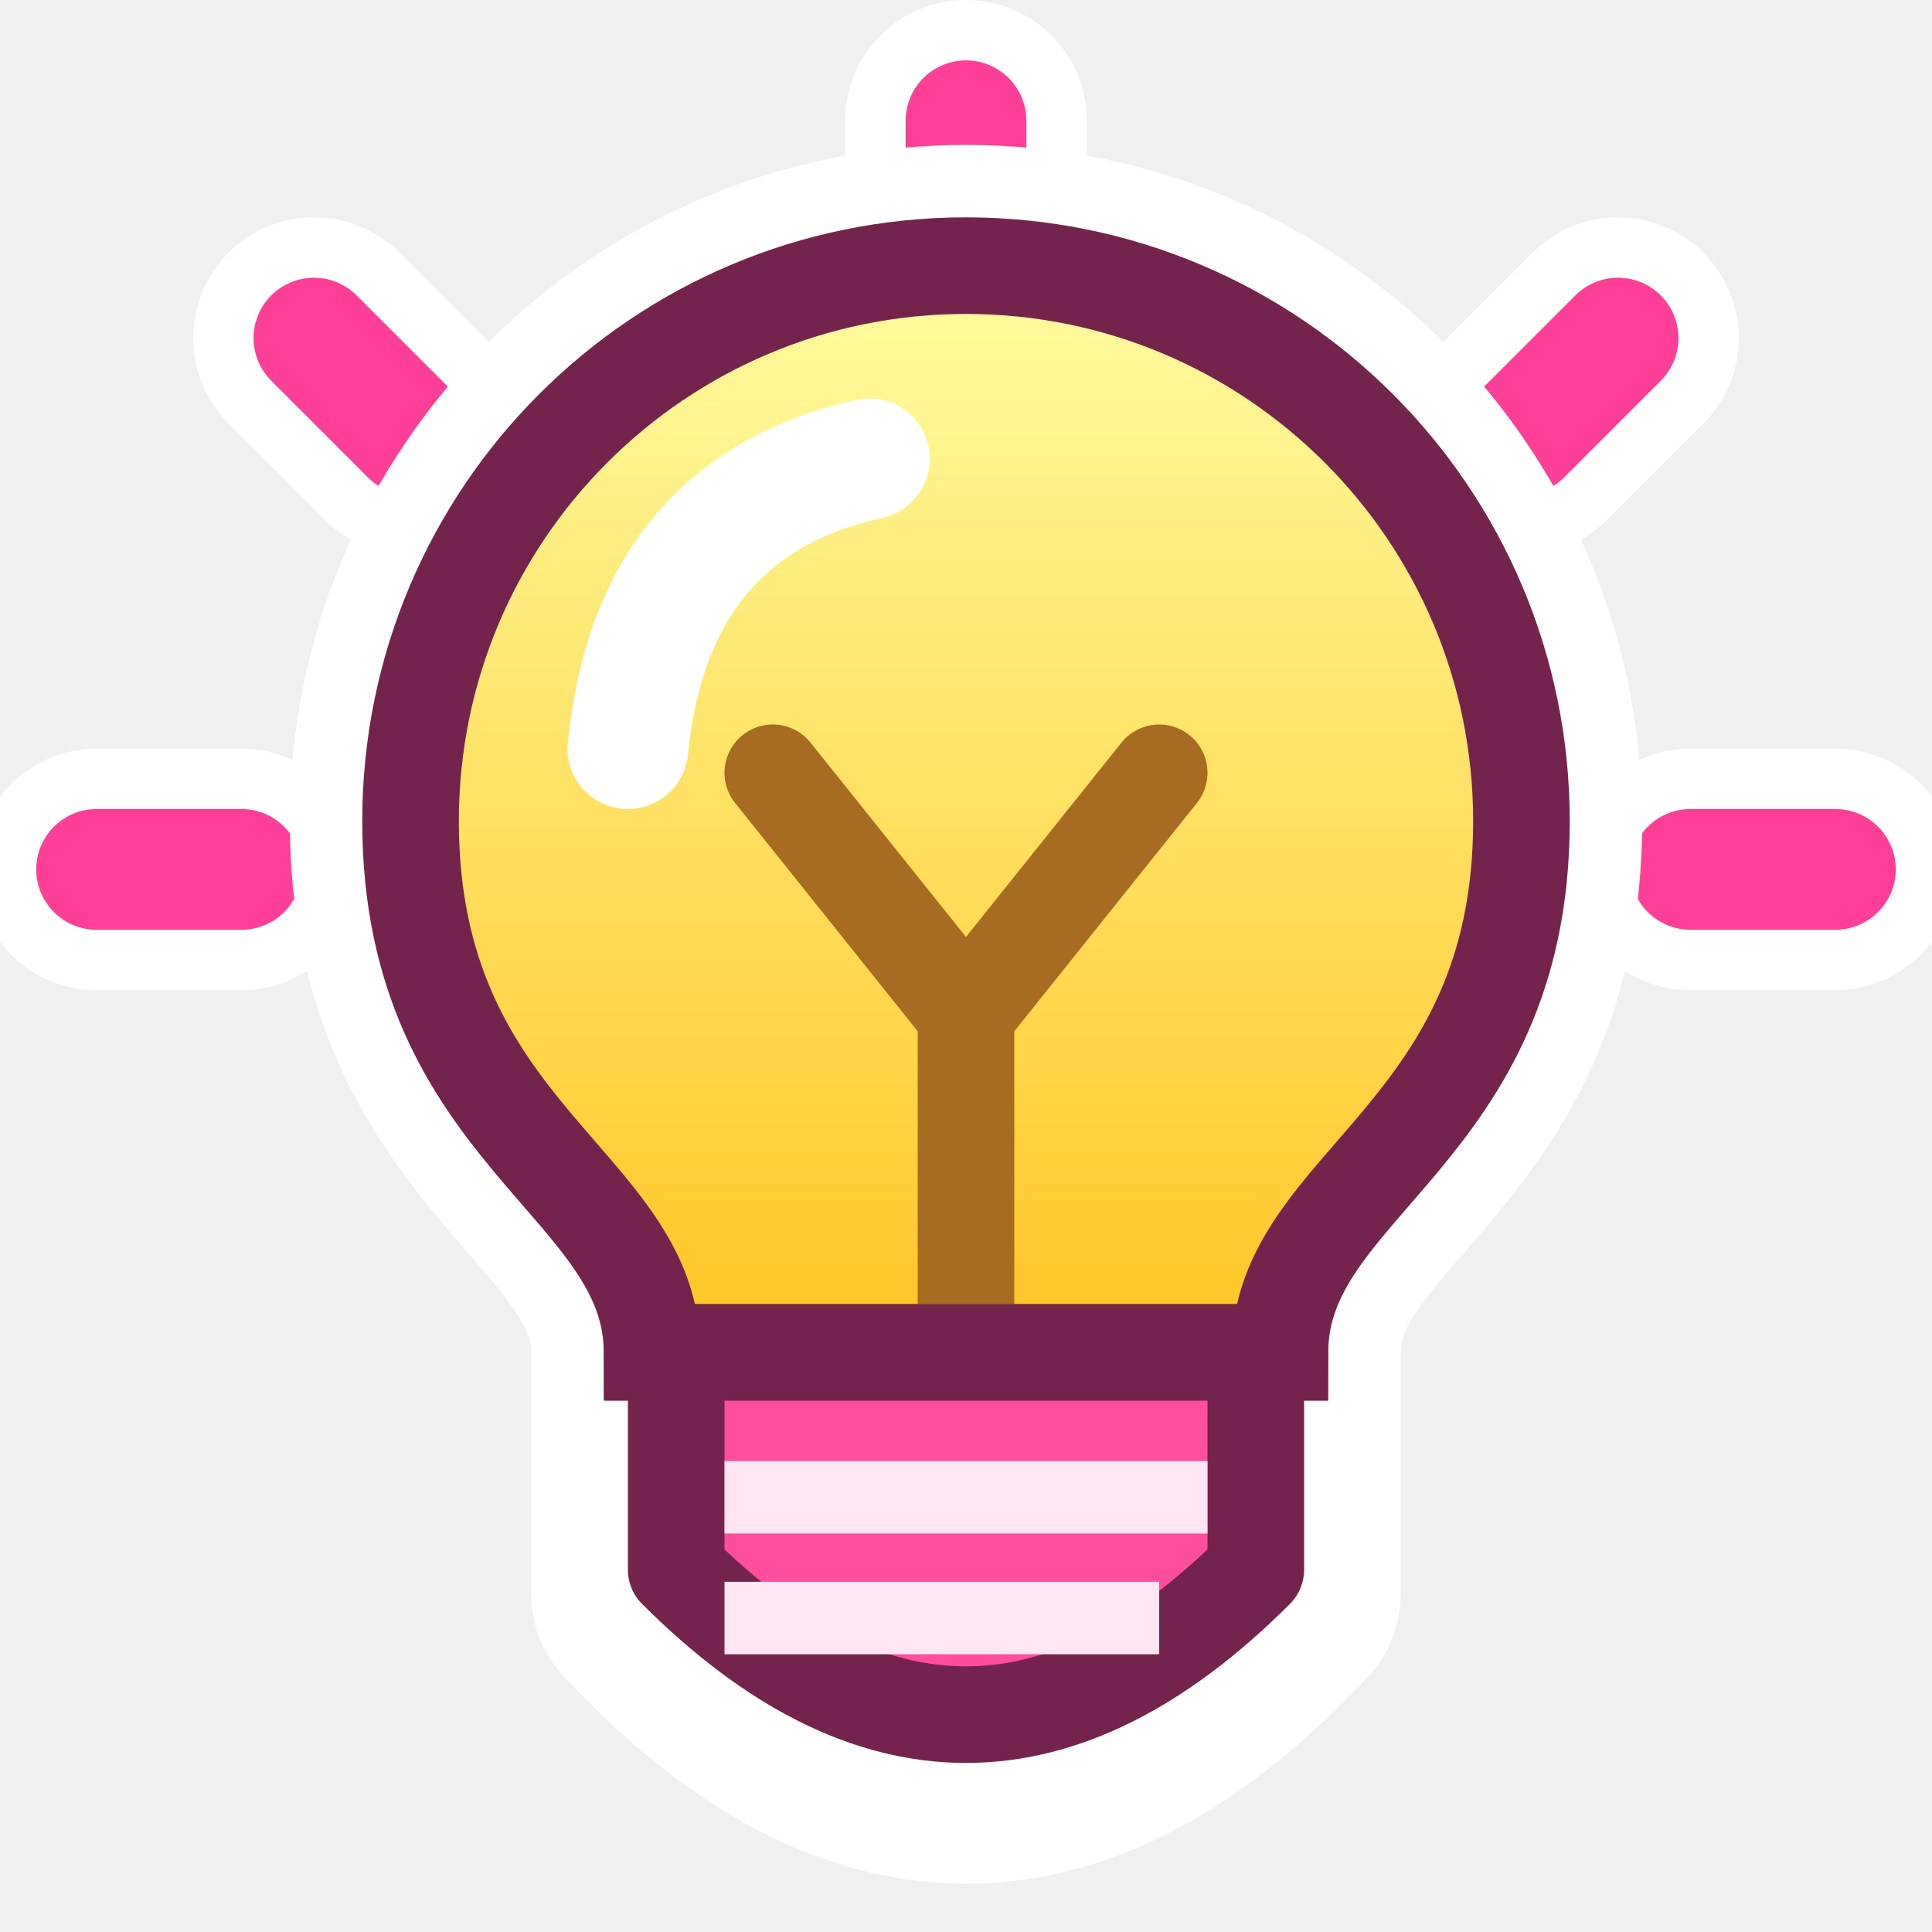
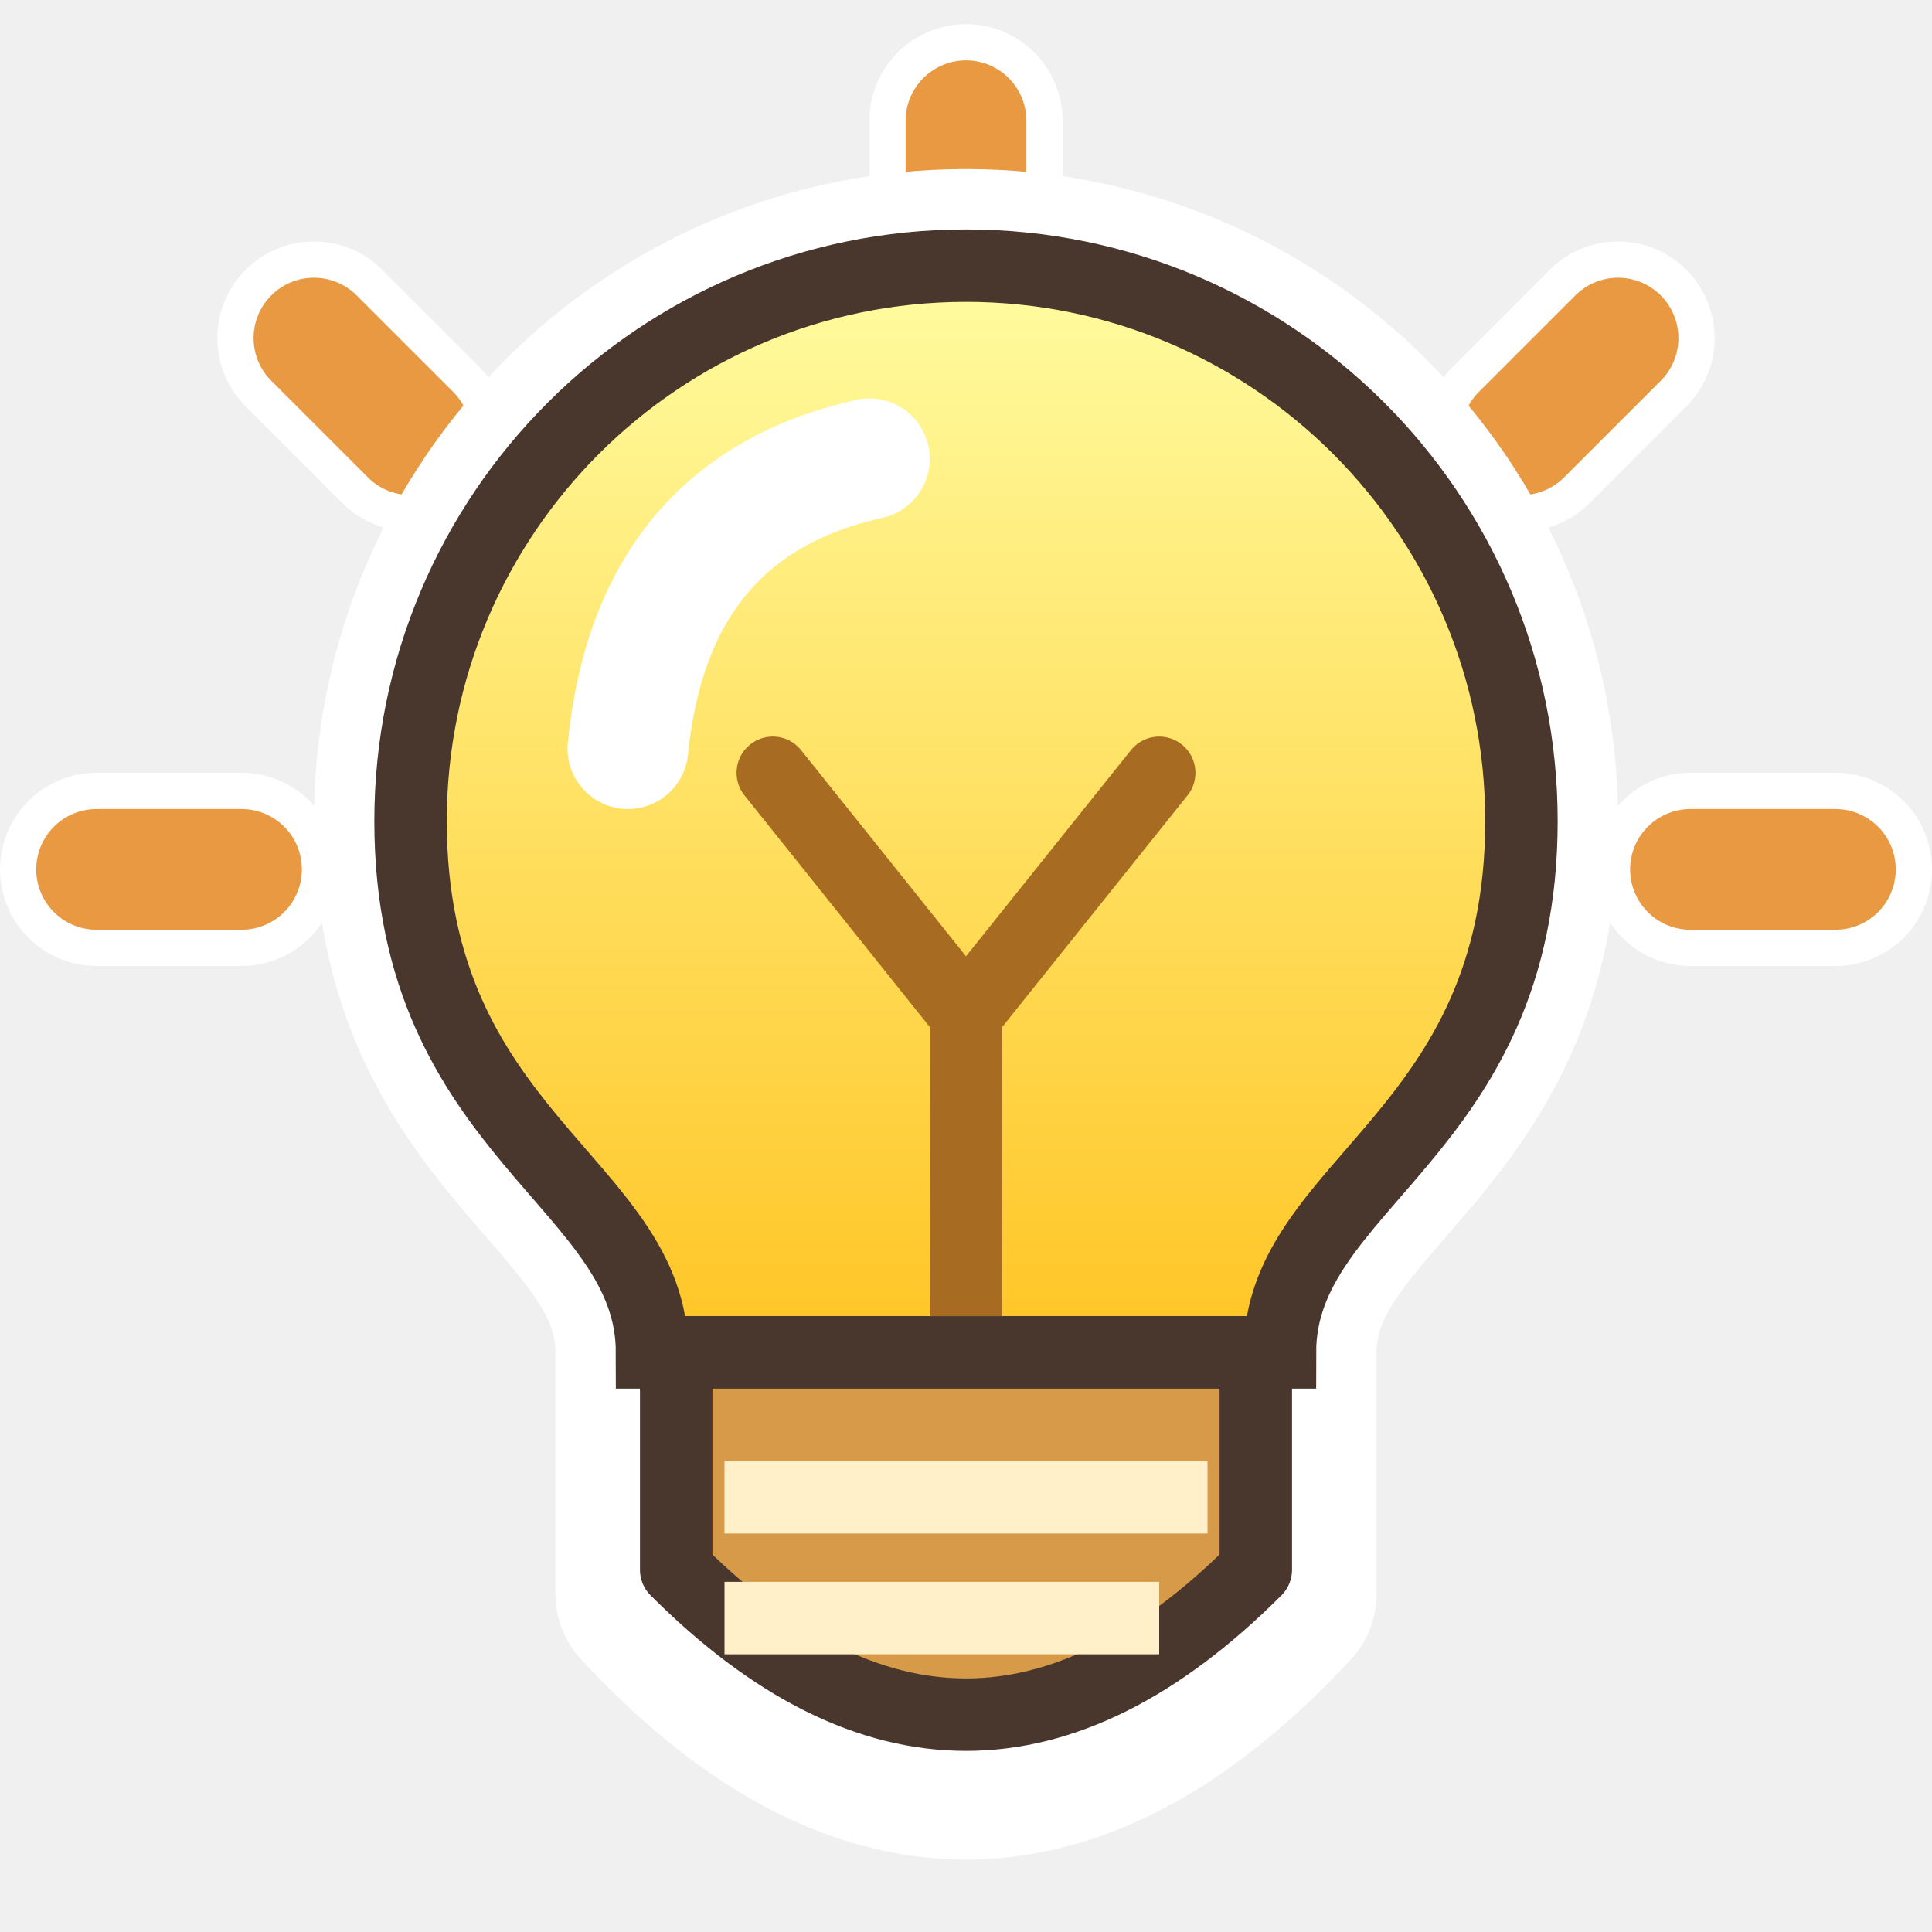
<svg xmlns="http://www.w3.org/2000/svg" viewBox="0 0 80 80">
  <defs>
    <linearGradient id="glass" x2="0" y2="1">
      <stop stop-color="#fffca0" />
      <stop offset="1" stop-color="#ffc525" />
    </linearGradient>
  </defs>
-   <path d="M40 5V9M13 14L17 18M4 36H10M67 14L63 18M76 36H70" fill="none" stroke="#fff" stroke-width="10" stroke-linecap="round" />
-   <path d="M40 5V9M13 14L17 18M4 36H10M67 14L63 18M76 36H70" fill="none" stroke="#ff3e97" stroke-width="5" stroke-linecap="round" />
-   <path d="M27 56C27 49 17 47 17 34A23 23 0 0 1 63 34C63 47 53 49 53 56V66Q40 80 27 66Z" fill="#fff" stroke="#fff" stroke-width="10" stroke-linejoin="round" />
-   <path d="M27 56C27 49 17 47 17 34A23 23 0 0 1 63 34C63 47 53 49 53 56Z" fill="url(#glass)" stroke="#74244c" stroke-width="4" />
-   <path d="M40 55V42L32 32M40 42L48 32" fill="none" stroke="#a76b22" stroke-width="4" stroke-linecap="round" />
-   <path d="M28 56H52V65Q40 77 28 65Z" fill="#ff4e9c" stroke="#74244c" stroke-width="4" stroke-linejoin="round" />
-   <path d="M30 62H50M30 67H48" stroke="#ffe6f2" stroke-width="3" />
+   <path d="M40 5V9M13 14L17 18M4 36H10M67 14L63 18M76 36H70" fill="none" stroke="#fff" stroke-width="8" stroke-linecap="round" />
+   <path d="M40 5V9M13 14L17 18M4 36H10M67 14L63 18M76 36H70" fill="none" stroke="#e99942" stroke-width="5" stroke-linecap="round" />
+   <path d="M27 56C27 49 17 47 17 34A23 23 0 0 1 63 34C63 47 53 49 53 56V66Q40 80 27 66Z" fill="#fff" stroke="#fff" stroke-width="8" stroke-linejoin="round" />
+   <path d="M27 56C27 49 17 47 17 34A23 23 0 0 1 63 34C63 47 53 49 53 56Z" fill="url(#glass)" stroke="#49362d" stroke-width="3" />
+   <path d="M40 55V42L32 32M40 42L48 32" fill="none" stroke="#a76b22" stroke-width="3" stroke-linecap="round" />
+   <path d="M28 56H52V65Q40 77 28 65Z" fill="#d69a48" stroke="#49362d" stroke-width="3" stroke-linejoin="round" />
+   <path d="M30 62H50M30 67H48" stroke="#fff0ca" stroke-width="3" />
  <path d="M26 31Q27 21 36 19" fill="none" stroke="#fff" stroke-width="5" stroke-linecap="round" />
</svg>
